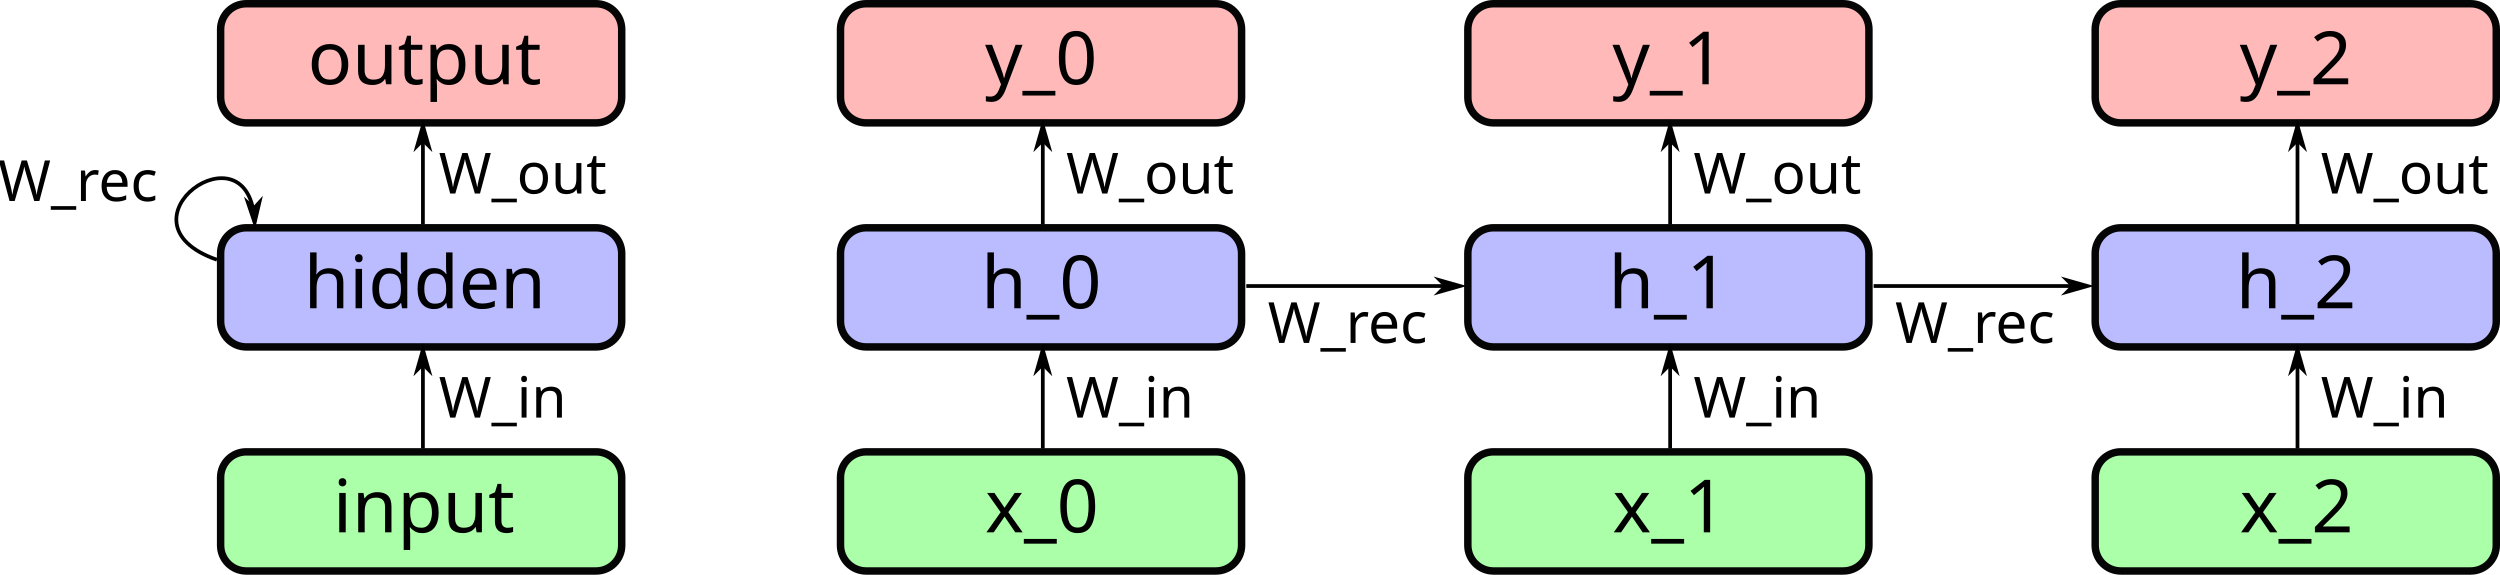
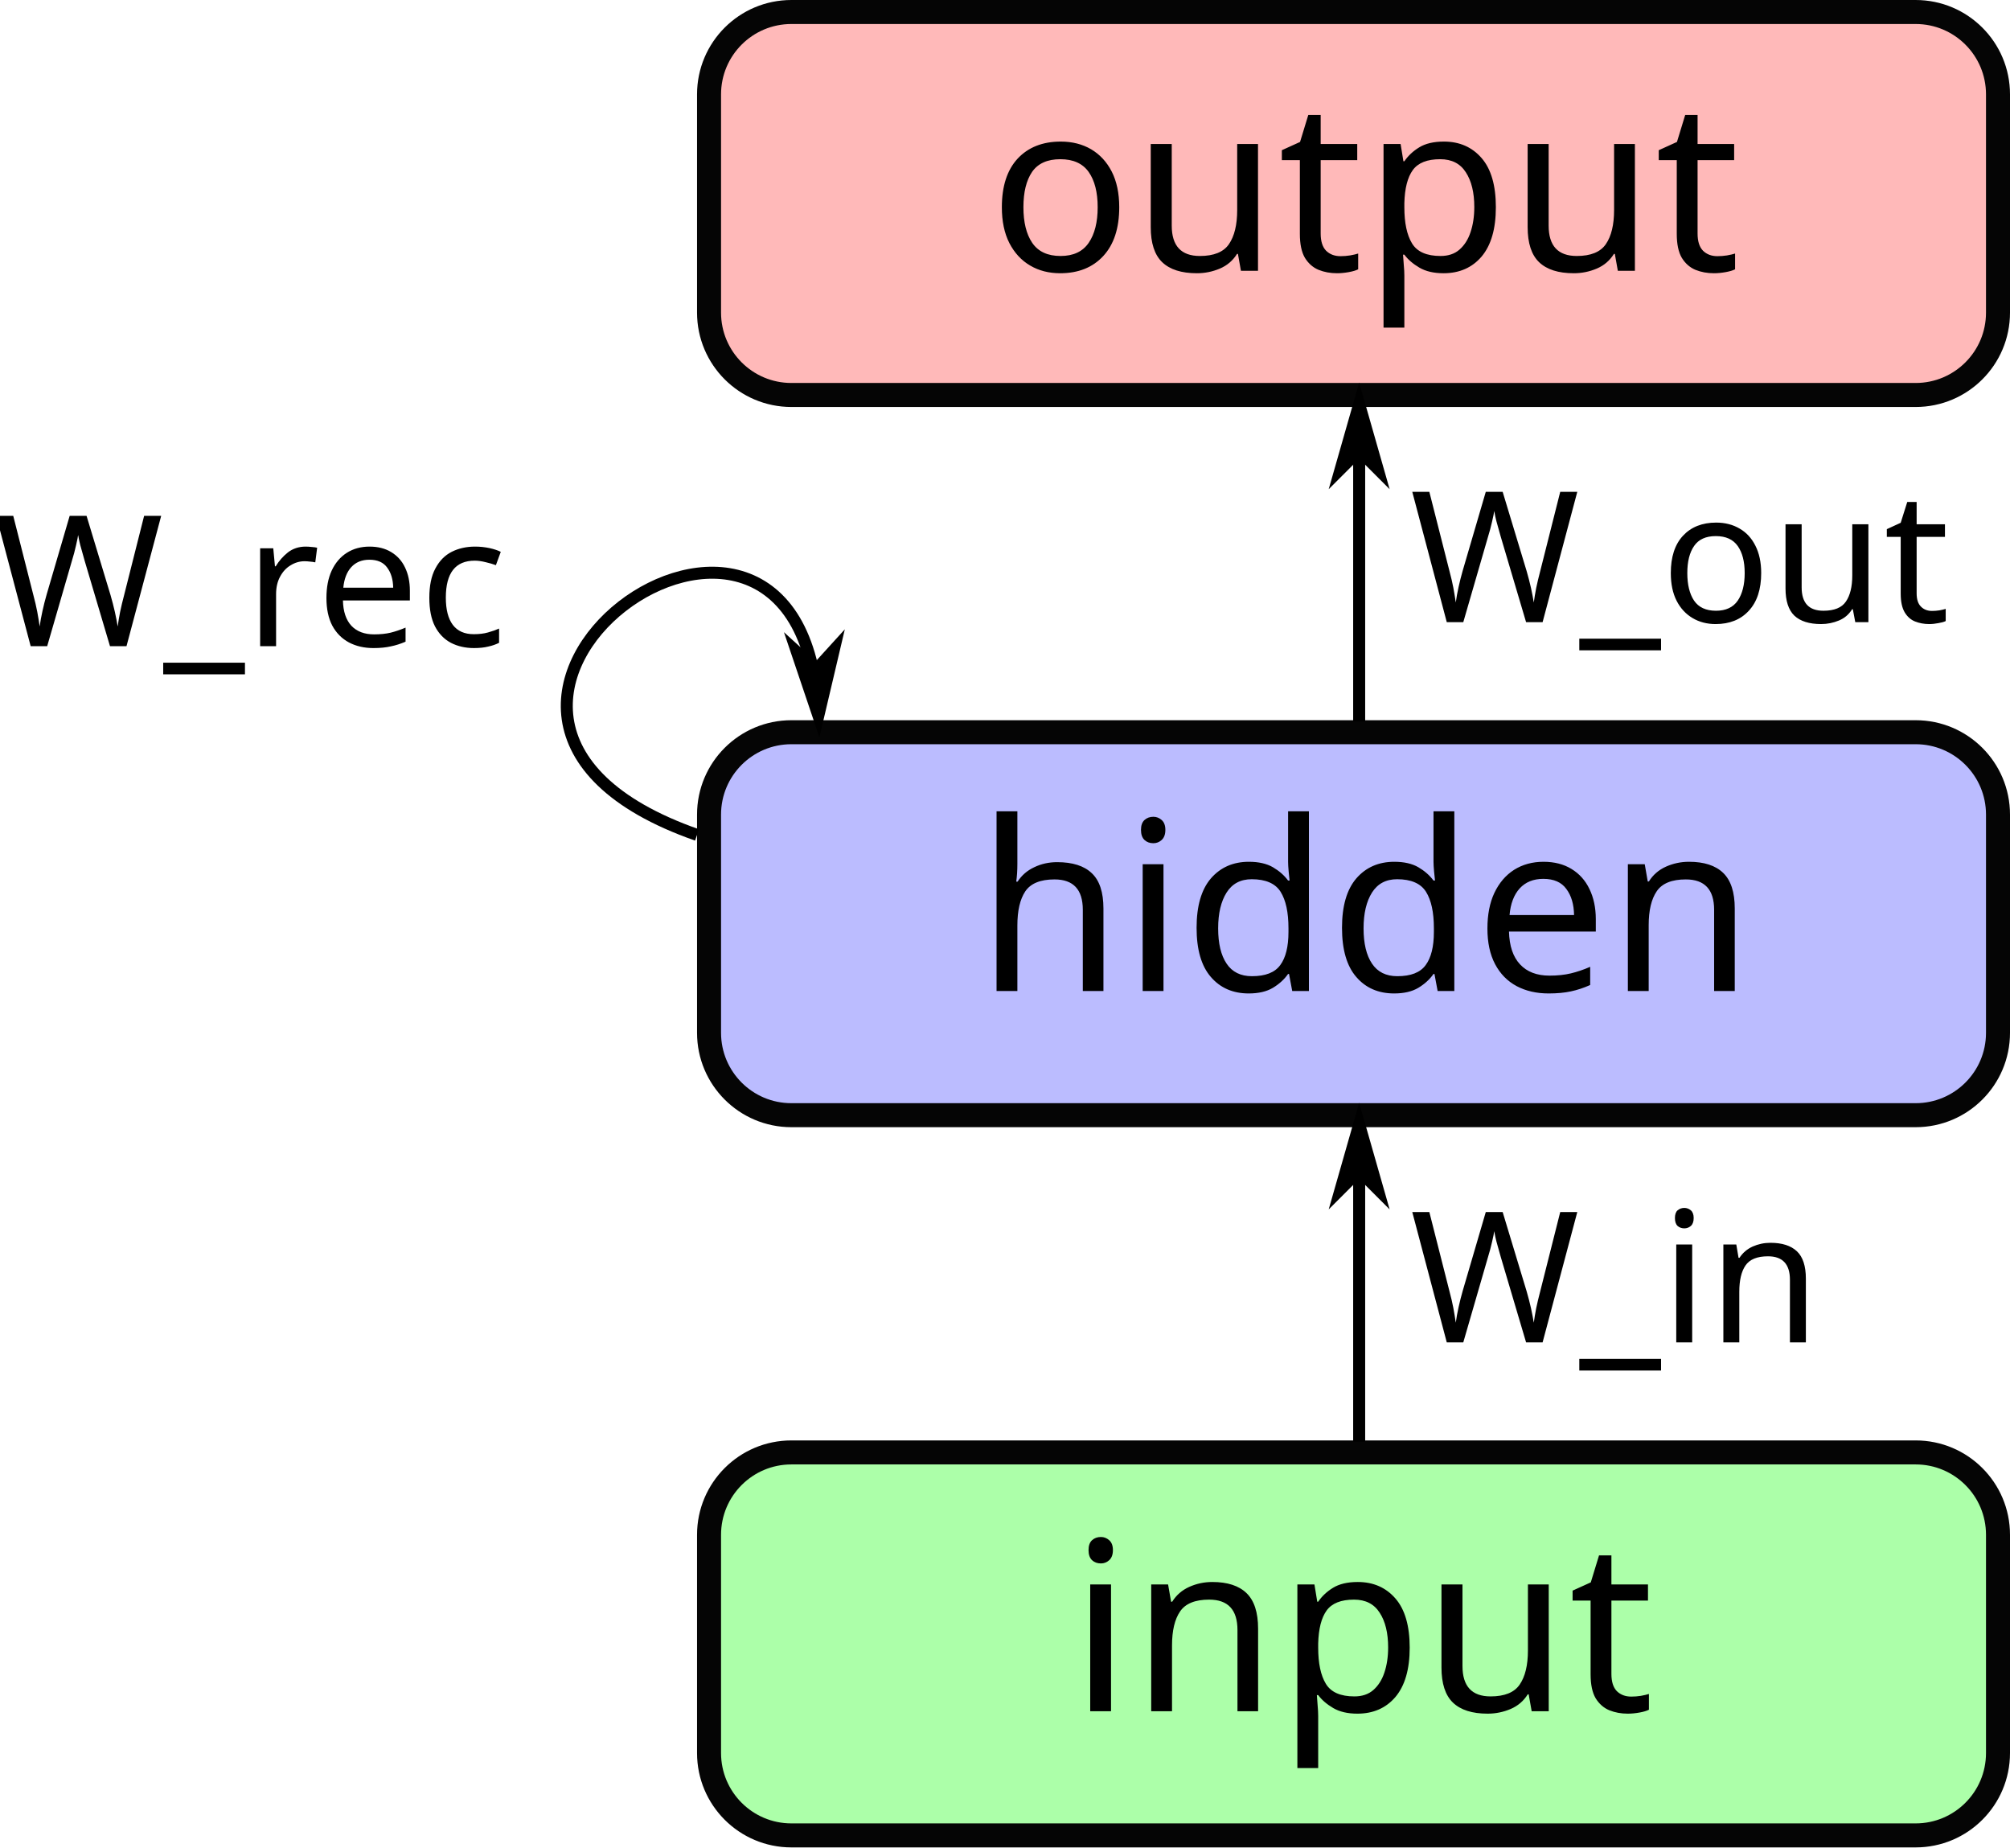
- <svg xmlns="http://www.w3.org/2000/svg" width="669.488" height="153.905" id="svg2" version="1.1">
+ <svg xmlns="http://www.w3.org/2000/svg" width="167.488" height="153.905" id="svg2" version="1.1">
  <defs id="defs4">
    <marker orient="auto" refY="0" refX="0" id="Arrow1Mend" style="overflow:visible">
      <path id="path3954" d="M 0,0 5,-5 -12.5,0 5,5 0,0 z" style="fill-rule:evenodd;stroke:#000000;stroke-width:1pt" transform="matrix(-0.4,0,0,-0.4,-4,0)" />
    </marker>
    <marker orient="auto" refY="0" refX="0" id="Arrow1Lend" style="overflow:visible">
      <path id="path3948" d="M 0,0 5,-5 -12.5,0 5,5 0,0 z" style="fill-rule:evenodd;stroke:#000000;stroke-width:1pt" transform="matrix(-0.8,0,0,-0.8,-10,0)" />
    </marker>
  </defs>
  <g id="layer1" transform="translate(-36.47896,-109.2368)">
    <rect style="opacity:0.98;fill:#aaffa7;fill-opacity:1;stroke:#000000;stroke-width:2;stroke-miterlimit:4;stroke-opacity:1;stroke-dasharray:none;stroke-dashoffset:0" id="rect2985" width="107.405" height="31.905" x="95.562" y="230.237" ry="6.861" />
    <rect ry="6.861" y="170.237" x="95.562" height="31.905" width="107.405" id="rect2987" style="opacity:0.98;fill:#babbff;fill-opacity:1;stroke:#000000;stroke-width:2;stroke-miterlimit:4;stroke-opacity:1;stroke-dasharray:none;stroke-dashoffset:0" />
    <rect style="opacity:0.98;fill:#ffb8b8;fill-opacity:1;stroke:#000000;stroke-width:2;stroke-miterlimit:4;stroke-opacity:1;stroke-dasharray:none;stroke-dashoffset:0" id="rect2989" width="107.405" height="31.905" x="95.562" y="110.237" ry="6.861" />
    <path style="fill:none;stroke:#000000;stroke-width:1px;stroke-linecap:butt;stroke-linejoin:miter;stroke-opacity:1;marker-start:none;marker-end:url(#Arrow1Mend)" d="m 149.735,229.34 0,-26.264" id="path4573" />
    <path id="path4575" d="m 149.735,169.34 0,-26.264" style="fill:none;stroke:#000000;stroke-width:1px;stroke-linecap:butt;stroke-linejoin:miter;stroke-opacity:1;marker-start:none;marker-end:url(#Arrow1Mend)" />
    <text xml:space="preserve" style="font-size:19.703px;font-style:normal;font-weight:normal;line-height:125%;letter-spacing:0px;word-spacing:0px;fill:#000000;fill-opacity:1;stroke:none;font-family:Sans" x="125.654" y="251.798" id="text4577">
      <tspan id="tspan4579" x="125.654" y="251.798">input</tspan>
    </text>
    <text id="text4581" y="191.798" x="117.847" style="font-size:19.703px;font-style:normal;font-weight:normal;line-height:125%;letter-spacing:0px;word-spacing:0px;fill:#000000;fill-opacity:1;stroke:none;font-family:Sans" xml:space="preserve">
      <tspan y="191.798" x="117.847" id="tspan4583">hidden</tspan>
    </text>
    <text xml:space="preserve" style="font-size:19.703px;font-style:normal;font-weight:normal;line-height:125%;letter-spacing:0px;word-spacing:0px;fill:#000000;fill-opacity:1;stroke:none;font-family:Sans" x="118.882" y="131.798" id="text4585">
      <tspan id="tspan4587" x="118.882" y="131.798">output</tspan>
    </text>
    <path style="fill:none;stroke:#000000;stroke-width:1px;stroke-linecap:butt;stroke-linejoin:miter;stroke-opacity:1;marker-end:url(#Arrow1Mend)" d="M 0,69.557 C -28.863,59.457 8.823,32.26 10.102,59.456" id="path4610" transform="translate(94.562,109.2368)" />
-     <rect ry="6.861" y="230.237" x="261.562" height="31.905" width="107.405" id="rect4796" style="opacity:0.98;fill:#aaffa7;fill-opacity:1;stroke:#000000;stroke-width:2;stroke-miterlimit:4;stroke-opacity:1;stroke-dasharray:none;stroke-dashoffset:0" />
-     <rect style="opacity:0.98;fill:#babbff;fill-opacity:1;stroke:#000000;stroke-width:2;stroke-miterlimit:4;stroke-opacity:1;stroke-dasharray:none;stroke-dashoffset:0" id="rect4798" width="107.405" height="31.905" x="261.562" y="170.237" ry="6.861" />
-     <rect ry="6.861" y="110.237" x="261.562" height="31.905" width="107.405" id="rect4800" style="opacity:0.98;fill:#ffb8b8;fill-opacity:1;stroke:#000000;stroke-width:2;stroke-miterlimit:4;stroke-opacity:1;stroke-dasharray:none;stroke-dashoffset:0" />
-     <path id="path4802" d="m 315.735,229.34 0,-26.264" style="fill:none;stroke:#000000;stroke-width:1px;stroke-linecap:butt;stroke-linejoin:miter;stroke-opacity:1;marker-start:none;marker-end:url(#Arrow1Mend)" />
-     <path style="fill:none;stroke:#000000;stroke-width:1px;stroke-linecap:butt;stroke-linejoin:miter;stroke-opacity:1;marker-start:none;marker-end:url(#Arrow1Mend)" d="m 315.735,169.34 0,-26.264" id="path4804" />
-     <text id="text4806" y="251.798" x="300.278" style="font-size:19.703px;font-style:normal;font-weight:normal;line-height:125%;letter-spacing:0px;word-spacing:0px;fill:#000000;fill-opacity:1;stroke:none;font-family:Sans" xml:space="preserve">
-       <tspan y="251.798" x="300.278" id="tspan4808">x_0</tspan>
-     </text>
-     <text xml:space="preserve" style="font-size:19.703px;font-style:normal;font-weight:normal;line-height:125%;letter-spacing:0px;word-spacing:0px;fill:#000000;fill-opacity:1;stroke:none;font-family:Sans" x="299.243" y="191.798" id="text4810">
-       <tspan id="tspan4812" x="299.243" y="191.798">h_0</tspan>
-     </text>
-     <text id="text4814" y="131.798" x="300.268" style="font-size:19.703px;font-style:normal;font-weight:normal;line-height:125%;letter-spacing:0px;word-spacing:0px;fill:#000000;fill-opacity:1;stroke:none;font-family:Sans" xml:space="preserve">
-       <tspan y="131.798" x="300.268" id="tspan4816">y_0</tspan>
-     </text>
-     <path style="fill:none;stroke:#000000;stroke-width:1px;stroke-linecap:butt;stroke-linejoin:miter;stroke-opacity:1;marker-start:none;marker-end:url(#Arrow1Mend)" d="m 370.228,185.833 57.074,0" id="path4820" />
    <text xml:space="preserve" style="font-size:15.203px;font-style:normal;font-weight:normal;line-height:125%;letter-spacing:0px;word-spacing:0px;fill:#000000;fill-opacity:1;stroke:none;font-family:Sans" x="153.974" y="221.068" id="text4822">
      <tspan id="tspan4824" x="153.974" y="221.068">W_in</tspan>
    </text>
    <text id="text4826" y="161.068" x="153.974" style="font-size:15.203px;font-style:normal;font-weight:normal;line-height:125%;letter-spacing:0px;word-spacing:0px;fill:#000000;fill-opacity:1;stroke:none;font-family:Sans" xml:space="preserve">
      <tspan y="161.068" x="153.974" id="tspan4828">W_out</tspan>
    </text>
    <text xml:space="preserve" style="font-size:15.203px;font-style:normal;font-weight:normal;line-height:125%;letter-spacing:0px;word-spacing:0px;fill:#000000;fill-opacity:1;stroke:none;font-family:Sans" x="35.974" y="163.068" id="text4830">
      <tspan id="tspan4832" x="35.974" y="163.068">W_rec</tspan>
    </text>
-     <text id="text4848" y="221.068" x="321.974" style="font-size:15.203px;font-style:normal;font-weight:normal;line-height:125%;letter-spacing:0px;word-spacing:0px;fill:#000000;fill-opacity:1;stroke:none;font-family:Sans" xml:space="preserve">
-       <tspan y="221.068" x="321.974" id="tspan4850">W_in</tspan>
-     </text>
-     <text xml:space="preserve" style="font-size:15.203px;font-style:normal;font-weight:normal;line-height:125%;letter-spacing:0px;word-spacing:0px;fill:#000000;fill-opacity:1;stroke:none;font-family:Sans" x="321.974" y="161.068" id="text4852">
-       <tspan id="tspan4854" x="321.974" y="161.068">W_out</tspan>
-     </text>
-     <text id="text4868" y="201.068" x="375.974" style="font-size:15.203px;font-style:normal;font-weight:normal;line-height:125%;letter-spacing:0px;word-spacing:0px;fill:#000000;fill-opacity:1;stroke:none;font-family:Sans" xml:space="preserve">
-       <tspan y="201.068" x="375.974" id="tspan4870">W_rec</tspan>
-     </text>
-     <rect style="opacity:0.98;fill:#aaffa7;fill-opacity:1;stroke:#000000;stroke-width:2;stroke-miterlimit:4;stroke-opacity:1;stroke-dasharray:none;stroke-dashoffset:0" id="rect4872" width="107.405" height="31.905" x="429.562" y="230.237" ry="6.861" />
-     <rect ry="6.861" y="170.237" x="429.562" height="31.905" width="107.405" id="rect4874" style="opacity:0.98;fill:#babbff;fill-opacity:1;stroke:#000000;stroke-width:2;stroke-miterlimit:4;stroke-opacity:1;stroke-dasharray:none;stroke-dashoffset:0" />
-     <rect style="opacity:0.98;fill:#ffb8b8;fill-opacity:1;stroke:#000000;stroke-width:2;stroke-miterlimit:4;stroke-opacity:1;stroke-dasharray:none;stroke-dashoffset:0" id="rect4876" width="107.405" height="31.905" x="429.562" y="110.237" ry="6.861" />
-     <path style="fill:none;stroke:#000000;stroke-width:1px;stroke-linecap:butt;stroke-linejoin:miter;stroke-opacity:1;marker-start:none;marker-end:url(#Arrow1Mend)" d="m 483.735,229.34 0,-26.264" id="path4878" />
-     <path id="path4880" d="m 483.735,169.34 0,-26.264" style="fill:none;stroke:#000000;stroke-width:1px;stroke-linecap:butt;stroke-linejoin:miter;stroke-opacity:1;marker-start:none;marker-end:url(#Arrow1Mend)" />
-     <text xml:space="preserve" style="font-size:19.703px;font-style:normal;font-weight:normal;line-height:125%;letter-spacing:0px;word-spacing:0px;fill:#000000;fill-opacity:1;stroke:none;font-family:Sans" x="468.278" y="251.798" id="text4882">
-       <tspan id="tspan4884" x="468.278" y="251.798">x_1</tspan>
-     </text>
-     <text id="text4886" y="191.798" x="467.243" style="font-size:19.703px;font-style:normal;font-weight:normal;line-height:125%;letter-spacing:0px;word-spacing:0px;fill:#000000;fill-opacity:1;stroke:none;font-family:Sans" xml:space="preserve">
-       <tspan y="191.798" x="467.243" id="tspan4888">h_1</tspan>
-     </text>
-     <text xml:space="preserve" style="font-size:19.703px;font-style:normal;font-weight:normal;line-height:125%;letter-spacing:0px;word-spacing:0px;fill:#000000;fill-opacity:1;stroke:none;font-family:Sans" x="468.268" y="131.798" id="text4890">
-       <tspan id="tspan4892" x="468.268" y="131.798">y_1</tspan>
-     </text>
-     <text xml:space="preserve" style="font-size:15.203px;font-style:normal;font-weight:normal;line-height:125%;letter-spacing:0px;word-spacing:0px;fill:#000000;fill-opacity:1;stroke:none;font-family:Sans" x="489.974" y="221.068" id="text4894">
-       <tspan id="tspan4896" x="489.974" y="221.068">W_in</tspan>
-     </text>
-     <text id="text4898" y="161.068" x="489.974" style="font-size:15.203px;font-style:normal;font-weight:normal;line-height:125%;letter-spacing:0px;word-spacing:0px;fill:#000000;fill-opacity:1;stroke:none;font-family:Sans" xml:space="preserve">
-       <tspan y="161.068" x="489.974" id="tspan4900">W_out</tspan>
-     </text>
-     <path id="path4902" d="m 538.228,185.833 57.074,0" style="fill:none;stroke:#000000;stroke-width:1px;stroke-linecap:butt;stroke-linejoin:miter;stroke-opacity:1;marker-start:none;marker-end:url(#Arrow1Mend)" />
-     <text xml:space="preserve" style="font-size:15.203px;font-style:normal;font-weight:normal;line-height:125%;letter-spacing:0px;word-spacing:0px;fill:#000000;fill-opacity:1;stroke:none;font-family:Sans" x="543.974" y="201.068" id="text4904">
-       <tspan id="tspan4906" x="543.974" y="201.068">W_rec</tspan>
-     </text>
-     <rect ry="6.861" y="230.237" x="597.562" height="31.905" width="107.405" id="rect4908" style="opacity:0.98;fill:#aaffa7;fill-opacity:1;stroke:#000000;stroke-width:2;stroke-miterlimit:4;stroke-opacity:1;stroke-dasharray:none;stroke-dashoffset:0" />
-     <rect style="opacity:0.98;fill:#babbff;fill-opacity:1;stroke:#000000;stroke-width:2;stroke-miterlimit:4;stroke-opacity:1;stroke-dasharray:none;stroke-dashoffset:0" id="rect4910" width="107.405" height="31.905" x="597.562" y="170.237" ry="6.861" />
-     <rect ry="6.861" y="110.237" x="597.562" height="31.905" width="107.405" id="rect4912" style="opacity:0.98;fill:#ffb8b8;fill-opacity:1;stroke:#000000;stroke-width:2;stroke-miterlimit:4;stroke-opacity:1;stroke-dasharray:none;stroke-dashoffset:0" />
-     <path id="path4914" d="m 651.735,229.34 0,-26.264" style="fill:none;stroke:#000000;stroke-width:1px;stroke-linecap:butt;stroke-linejoin:miter;stroke-opacity:1;marker-start:none;marker-end:url(#Arrow1Mend)" />
-     <path style="fill:none;stroke:#000000;stroke-width:1px;stroke-linecap:butt;stroke-linejoin:miter;stroke-opacity:1;marker-start:none;marker-end:url(#Arrow1Mend)" d="m 651.735,169.34 0,-26.264" id="path4916" />
-     <text id="text4918" y="251.798" x="636.278" style="font-size:19.703px;font-style:normal;font-weight:normal;line-height:125%;letter-spacing:0px;word-spacing:0px;fill:#000000;fill-opacity:1;stroke:none;font-family:Sans" xml:space="preserve">
-       <tspan y="251.798" x="636.278" id="tspan4920">x_2</tspan>
-     </text>
-     <text xml:space="preserve" style="font-size:19.703px;font-style:normal;font-weight:normal;line-height:125%;letter-spacing:0px;word-spacing:0px;fill:#000000;fill-opacity:1;stroke:none;font-family:Sans" x="635.243" y="191.798" id="text4922">
-       <tspan id="tspan4924" x="635.243" y="191.798">h_2</tspan>
-     </text>
-     <text id="text4926" y="131.798" x="636.268" style="font-size:19.703px;font-style:normal;font-weight:normal;line-height:125%;letter-spacing:0px;word-spacing:0px;fill:#000000;fill-opacity:1;stroke:none;font-family:Sans" xml:space="preserve">
-       <tspan y="131.798" x="636.268" id="tspan4928">y_2</tspan>
-     </text>
-     <text id="text4930" y="221.068" x="657.974" style="font-size:15.203px;font-style:normal;font-weight:normal;line-height:125%;letter-spacing:0px;word-spacing:0px;fill:#000000;fill-opacity:1;stroke:none;font-family:Sans" xml:space="preserve">
-       <tspan y="221.068" x="657.974" id="tspan4932">W_in</tspan>
-     </text>
-     <text xml:space="preserve" style="font-size:15.203px;font-style:normal;font-weight:normal;line-height:125%;letter-spacing:0px;word-spacing:0px;fill:#000000;fill-opacity:1;stroke:none;font-family:Sans" x="657.974" y="161.068" id="text4934">
-       <tspan id="tspan4936" x="657.974" y="161.068">W_out</tspan>
-     </text>
  </g>
</svg>
